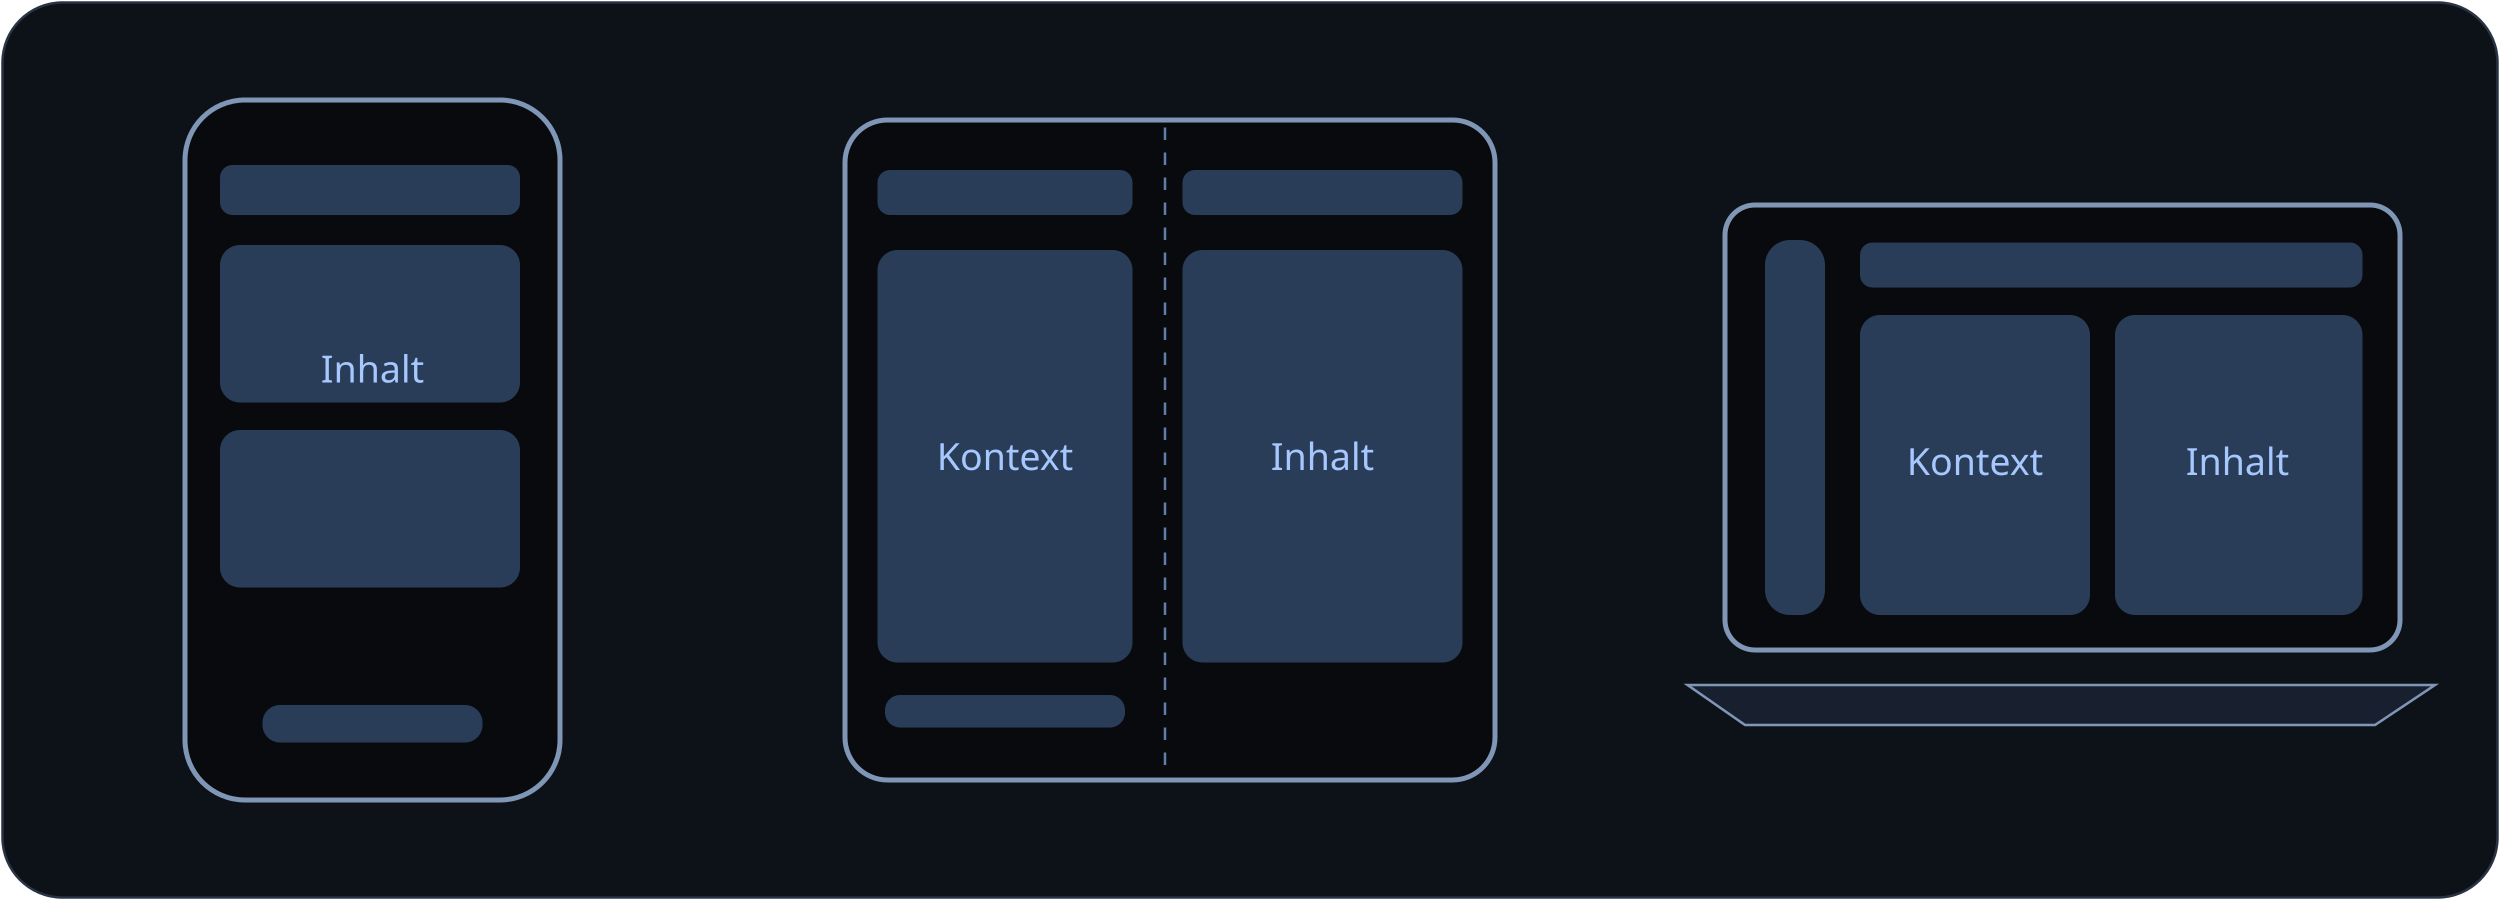
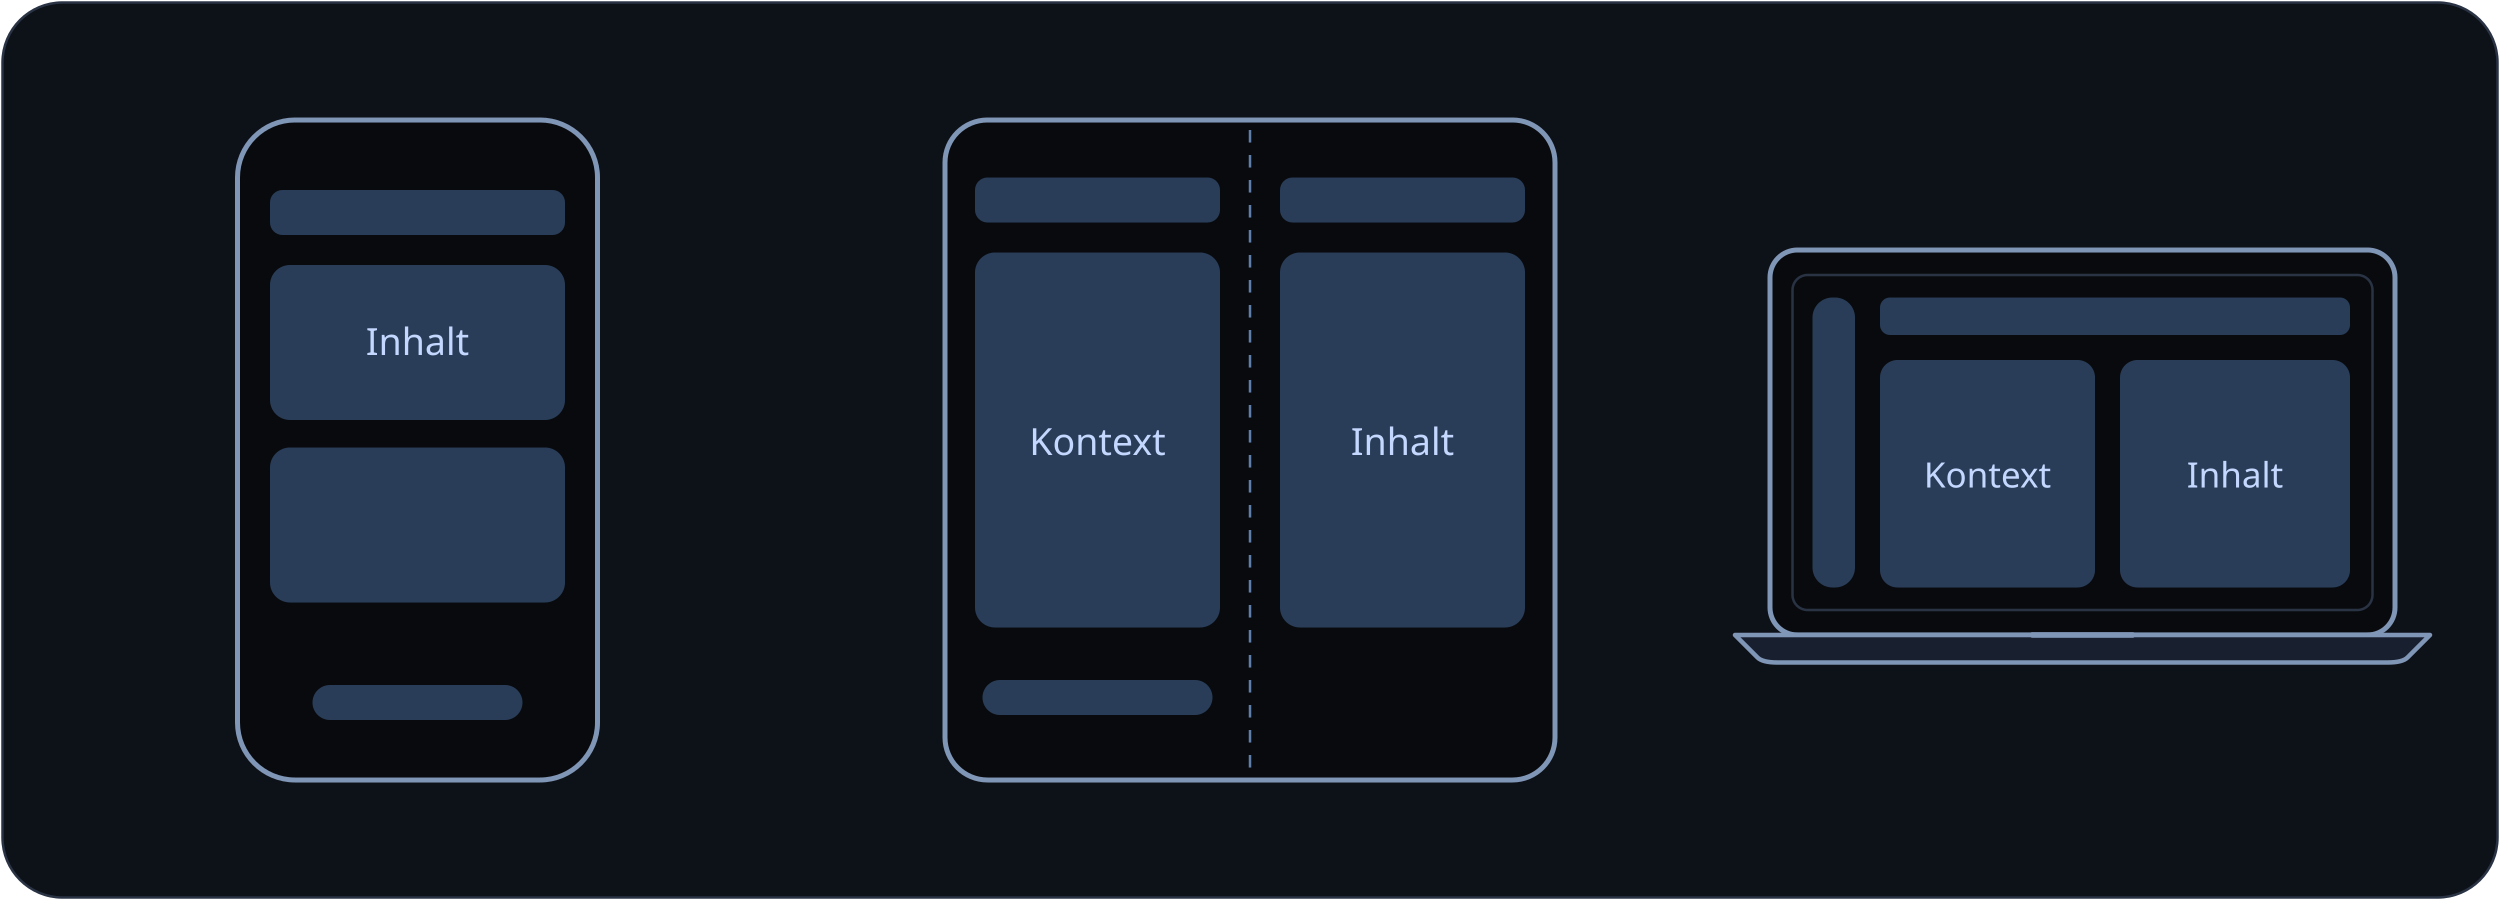
<svg xmlns="http://www.w3.org/2000/svg" viewBox="0 0 1000 360" width="1000" height="360" fill="none">
  <rect x="1" y="1" width="998" height="358" rx="24" fill="#0d1118" stroke="#293344" />
-   <g stroke="#8096b6" stroke-width="2" fill="#080a0e">
-     <rect x="74" y="40" width="150" height="280" rx="24" />
-     <rect x="338" y="48" width="260" height="264" rx="17" />
-     <rect x="690" y="82" width="270" height="178" rx="12" />
+   <g transform="translate(95 48)" stroke-linejoin="round">
+     <rect width="144" height="264" rx="23" fill="#080a0e" stroke="#8096b6" stroke-width="2" />
+     <g fill="#293d58">
+       <rect x="13" y="28" width="118" height="18" rx="5" />
+       <rect x="13" y="58" width="118" height="62" rx="8" />
+       <rect x="13" y="131" width="118" height="62" rx="8" />
+       <rect x="30" y="226" width="84" height="14" rx="7" />
+     </g>
+     <text x="72" y="94" font-size="15" text-anchor="middle" font-family="system-ui,sans-serif" fill="#c4d8ff">Inhalt</text>
  </g>
-   <g fill="#293d58">
-     <rect x="88" y="66" width="120" height="20" rx="5" />
-     <rect x="88" y="98" width="120" height="63" rx="8" />
-     <rect x="88" y="172" width="120" height="63" rx="8" />
-     <rect x="105" y="282" width="88" height="15" rx="7" />
-     <rect x="351" y="68" width="102" height="18" rx="5" />
-     <rect x="351" y="100" width="102" height="165" rx="8" />
-     <rect x="473" y="68" width="112" height="18" rx="5" />
-     <rect x="473" y="100" width="112" height="165" rx="8" />
-     <rect x="354" y="278" width="96" height="13" rx="6" />
-     <rect x="706" y="96" width="24" height="150" rx="10" />
-     <rect x="744" y="97" width="201" height="18" rx="5" />
-     <rect x="744" y="126" width="92" height="120" rx="8" />
-     <rect x="846" y="126" width="99" height="120" rx="8" />
+   <g transform="translate(378 48)" stroke-linejoin="round">
+     <rect width="244" height="264" rx="17" fill="#080a0e" stroke="#8096b6" stroke-width="2" />
+     <path d="M122 4v256" stroke="#607eaa" stroke-dasharray="5 5" />
+     <g fill="#293d58">
+       <rect x="12" y="23" width="98" height="18" rx="5" />
+       <rect x="12" y="53" width="98" height="150" rx="8" />
+       <rect x="134" y="23" width="98" height="18" rx="5" />
+       <rect x="134" y="53" width="98" height="150" rx="8" />
+       <rect x="15" y="224" width="92" height="14" rx="7" />
+     </g>
+     <g font-size="15" text-anchor="middle" font-family="system-ui,sans-serif" fill="#c4d8ff">
+       <text x="61" y="134">Kontext</text>
+       <text x="183" y="134">Inhalt</text>
+     </g>
  </g>
-   <path d="M466 51V310" stroke="#607eaa" stroke-dasharray="5 5" />
-   <path d="M675 274H974L950 290H698Z" fill="#182030" stroke="#8096b6" />
-   <g fill="#a7c7ff" font-family="system-ui,sans-serif" font-size="15" text-anchor="middle">
-     <text x="149" y="153">Inhalt</text>
-     <text x="402" y="188">Kontext</text>
-     <text x="529" y="188">Inhalt</text>
-     <text x="790" y="190">Kontext</text>
-     <text x="895" y="190">Inhalt</text>
+   <g transform="translate(708 100)" stroke-linejoin="round">
+     <rect width="250" height="154" rx="11" fill="#080a0e" stroke="#8096b6" stroke-width="2" />
+     <rect x="9" y="10" width="232" height="134" rx="6" stroke="#293344" />
+     <g fill="#293d58">
+       <rect x="17" y="19" width="17" height="116" rx="8" />
+       <rect x="44" y="19" width="188" height="15" rx="4" />
+       <rect x="44" y="44" width="86" height="91" rx="7" />
+       <rect x="140" y="44" width="92" height="91" rx="7" />
+     </g>
+     <g font-size="14" text-anchor="middle" font-family="system-ui,sans-serif" fill="#c4d8ff">
+       <text x="87" y="95">Kontext</text>
+       <text x="186" y="95">Inhalt</text>
+     </g>
+     <path d="M-14 154H264L255 163Q253 165 247 165H3Q-3 165 -5 163Z" fill="#182030" stroke="#8096b6" stroke-width="1.8" />
+     <path d="M105 154h40" stroke="#8096b6" stroke-width="2.2" stroke-linecap="round" />
  </g>
</svg>
